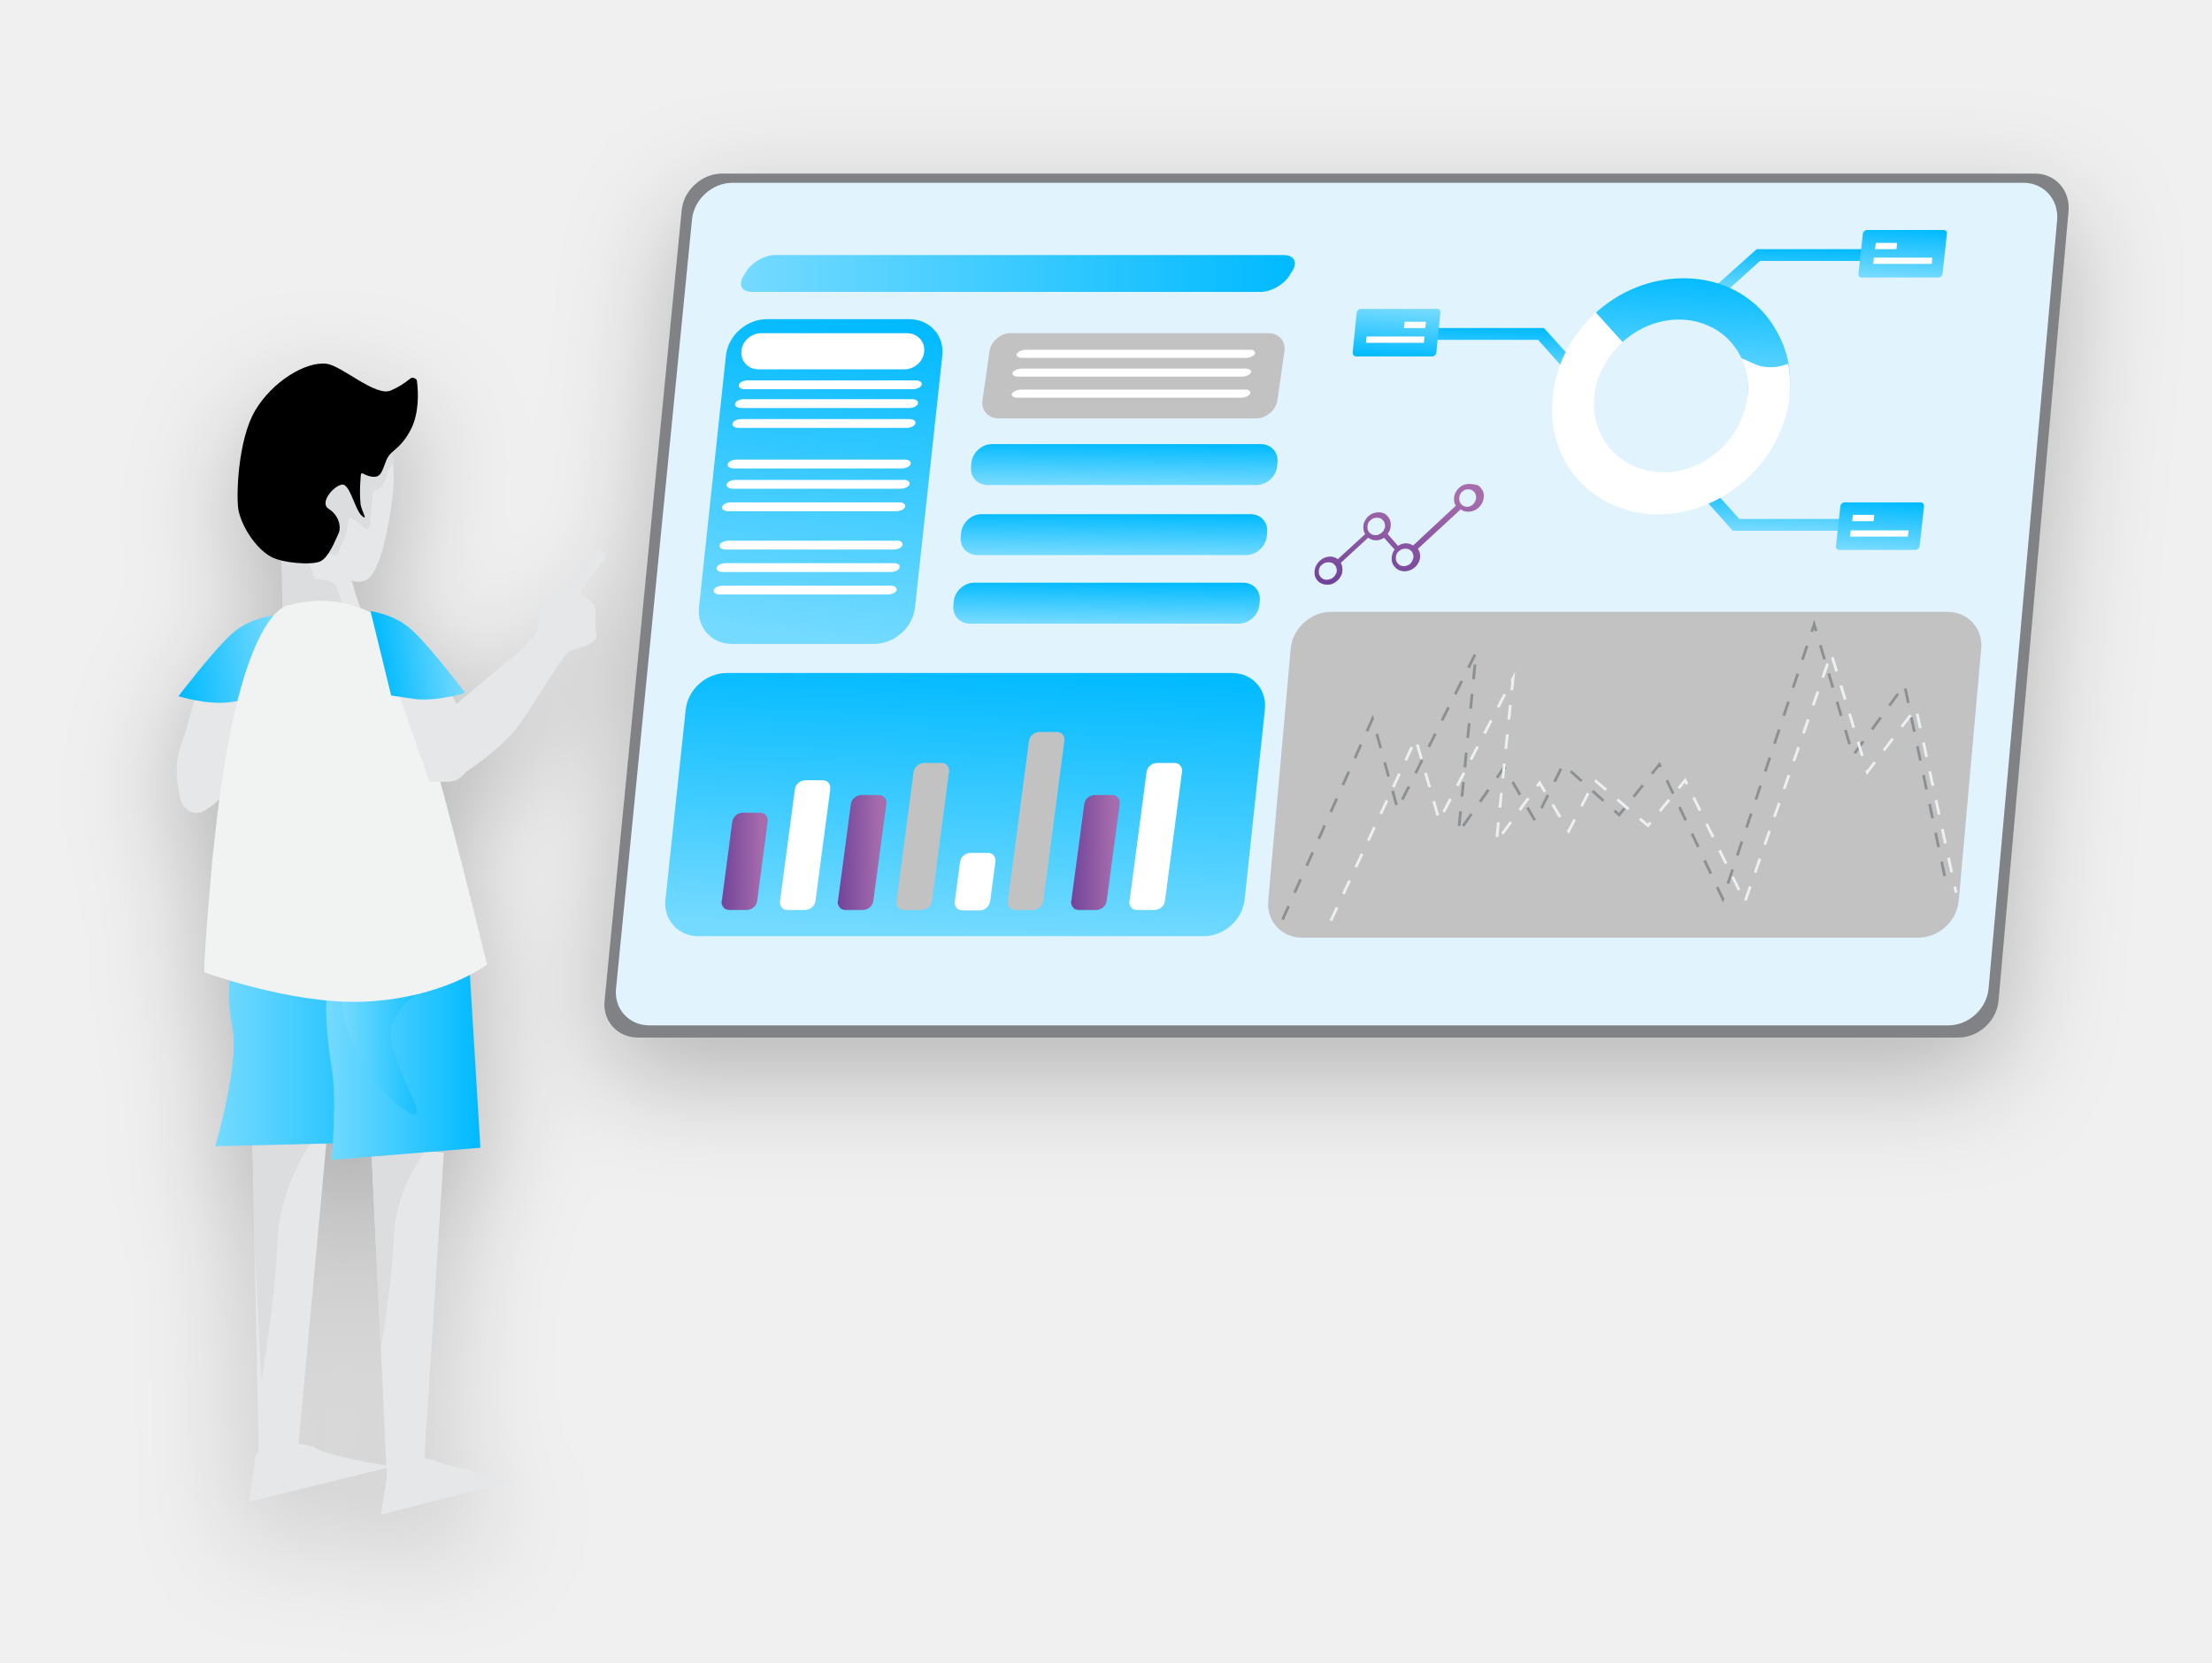
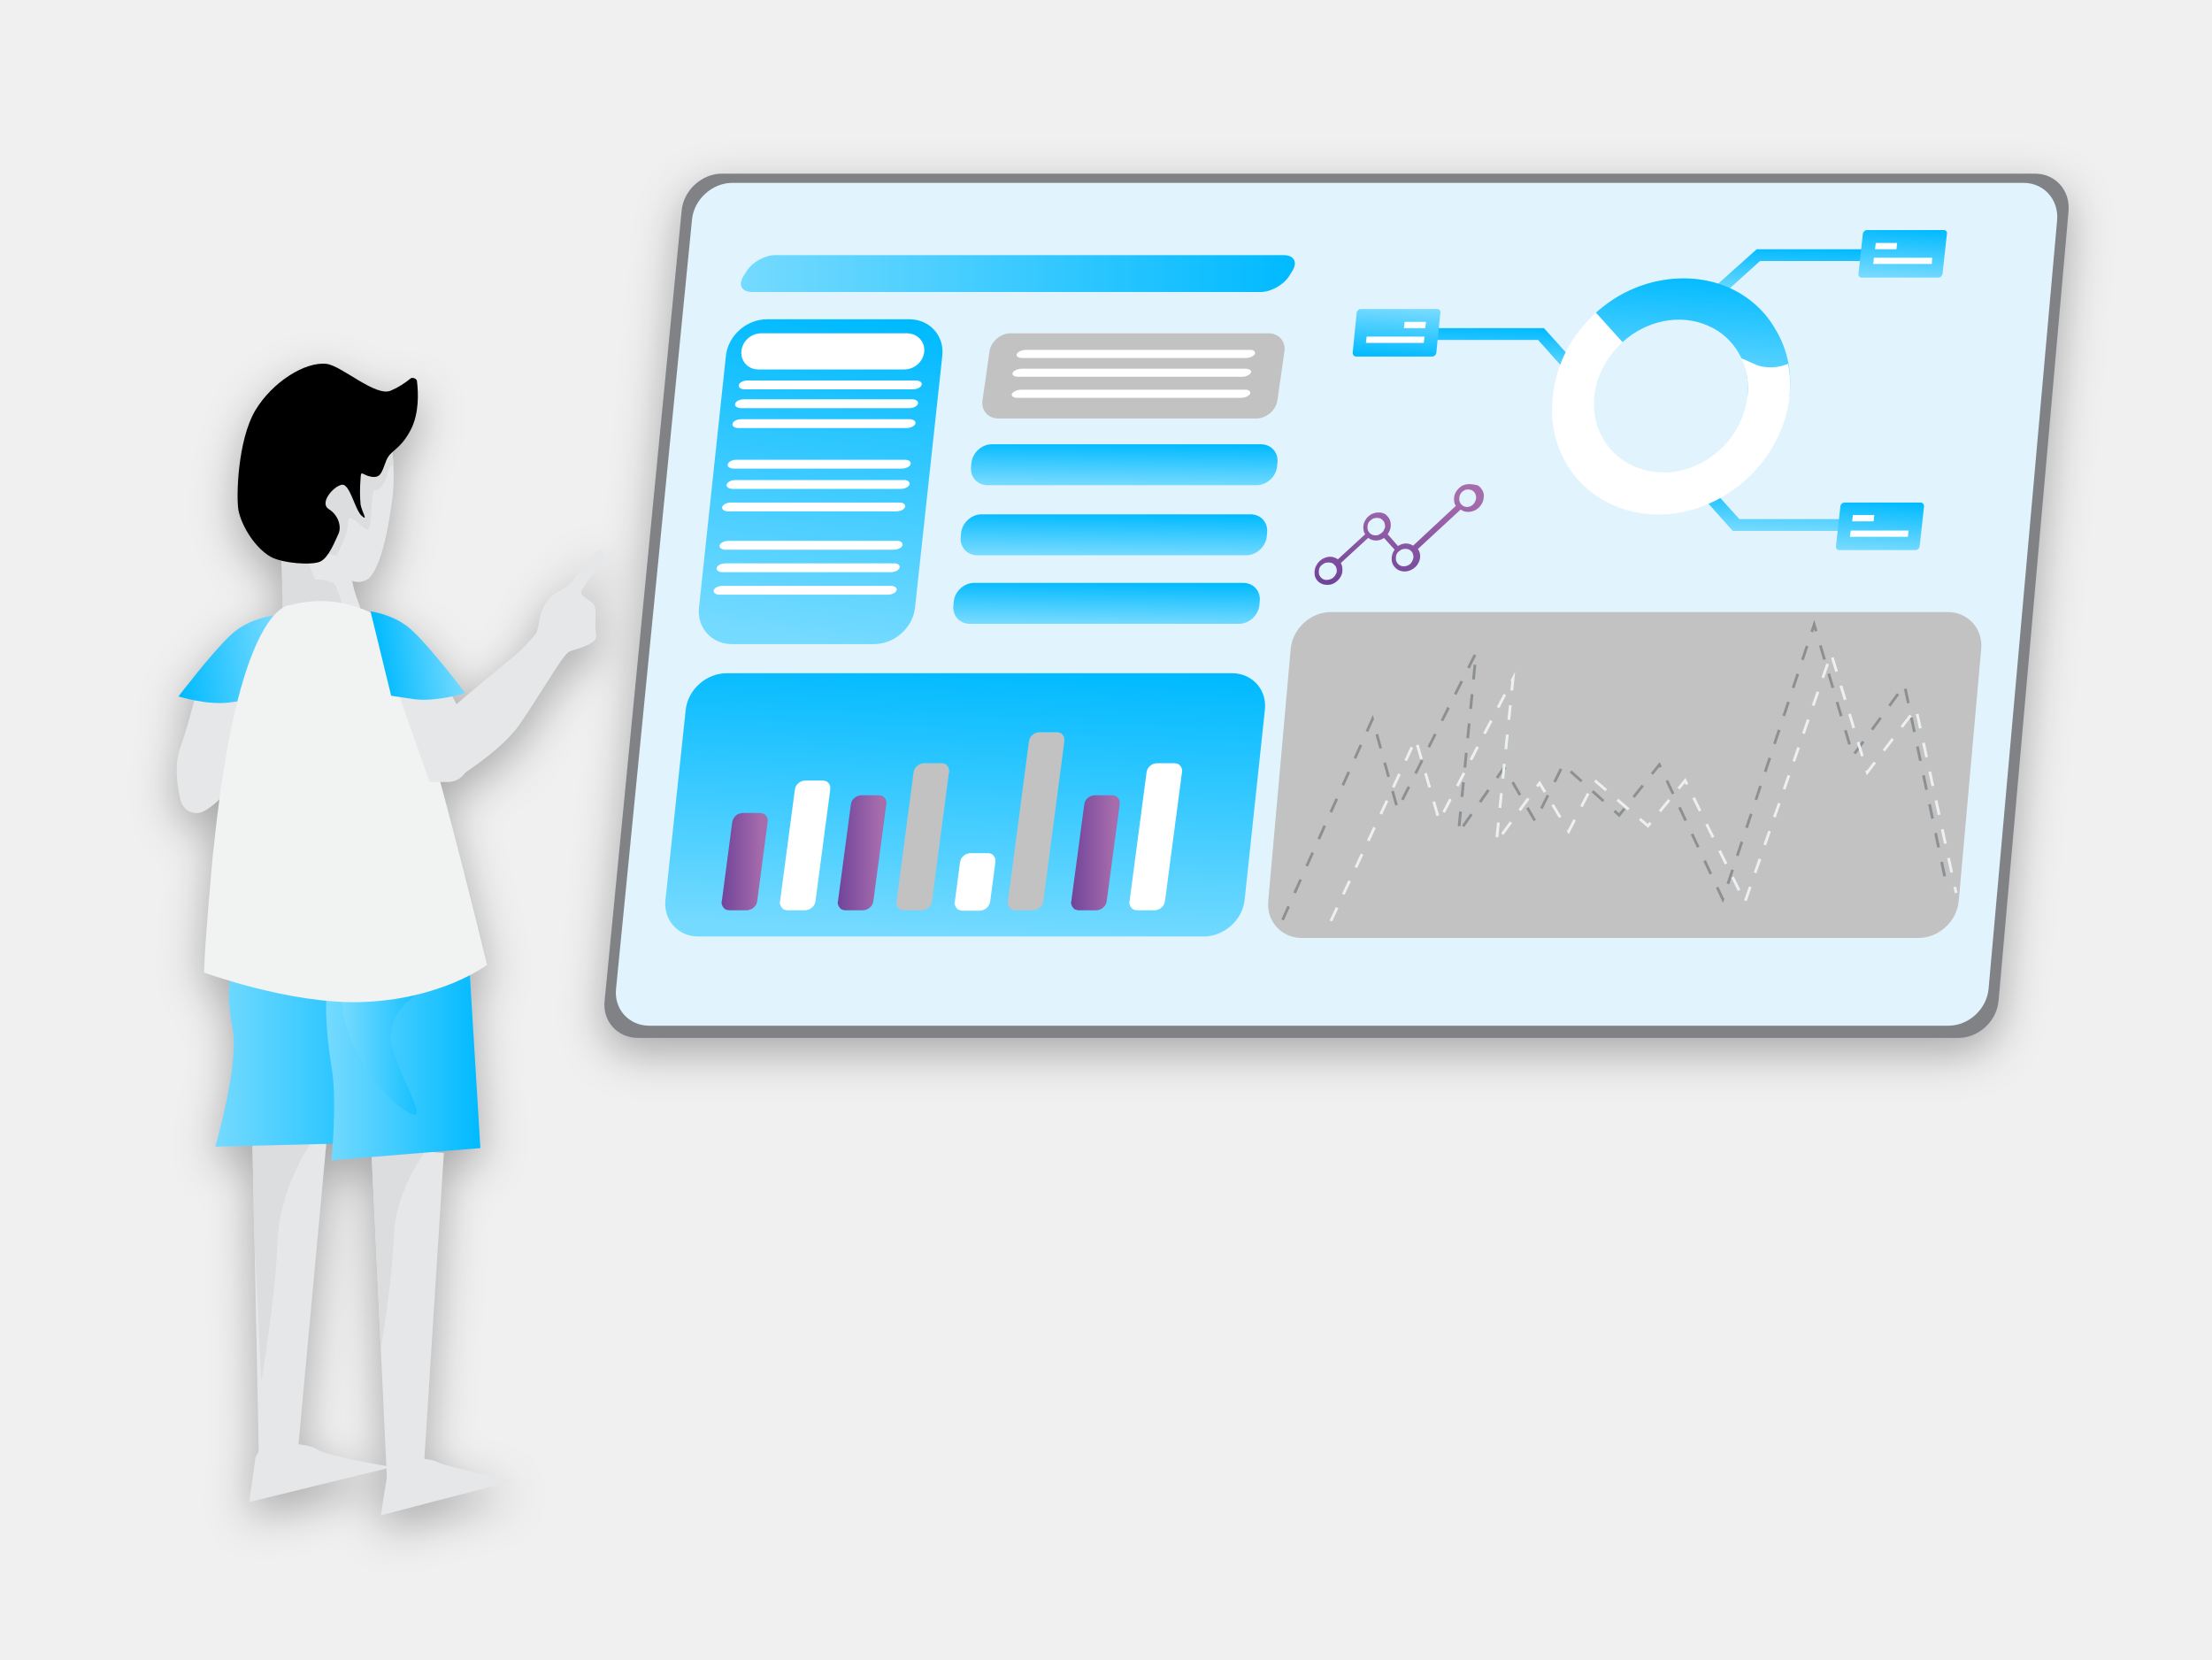
- <svg xmlns="http://www.w3.org/2000/svg" width="600" height="451" viewBox="0 0 600 451" fill="none">
+ <svg xmlns="http://www.w3.org/2000/svg" width="600" height="450" viewBox="0 0 600 450" fill="none">
  <g filter="url(#filter0_d)">
    <path d="M542.1 271.5C541.6 277 536.7 281.5 531.2 281.5H173C167.5 281.5 163.4 277 164 271.5L184.9 57.1C185.4 51.6 190.4 47.1 195.8 47.1H552C557.5 47.1 561.5 51.6 561.1 57.1L542.1 271.5Z" fill="#808285" />
    <path d="M539.4 268.2C538.9 273.7 534 278.2 528.5 278.2H176.1C170.6 278.2 166.5 273.7 167.1 268.2L187.7 59.6C188.2 54.1 193.2 49.6 198.6 49.6H548.9C554.4 49.6 558.4 54.1 558 59.6L539.4 268.2Z" fill="#E1F4FD" />
    <path d="M68.2 194.9C68.2 194.9 63.5 212.3 60.2 216.1C58.8 217.6 57.3 218.9 55.5 219.9C54.5 220.5 53.4 220.7 52.3 220.4C51.2 220.2 50.3 219.5 49.6 218.5C49.3 218 49 217.4 48.9 216.8C48 212.8 47.3 207.4 48.8 203.1C48.9 202.8 49 202.5 49.1 202.2C49.9 199.8 50.6 197.7 51.1 195.8C52.2 192 52.8 189.6 52.8 189.6L62.2 186.3L62.8 187.2L68.2 194.9Z" fill="#E6E7E8" />
    <path d="M74.2 166.9C69.4 167.7 65.3 169.6 62.5 172.3C57.3 177.2 48.4 188.9 48.4 188.9C48.4 188.9 56.5 191.4 62.5 190.5L68.5 189.6L74.2 166.9Z" fill="url(#paint0_linear)" />
    <path d="M467.2 80.001L465.2 77.701L476.5 67.601H511.8L511.4 70.801H477.4L467.2 80.001Z" fill="url(#paint1_linear)" />
    <path d="M527.2 62.4H506.4C505.9 62.4 505.4 62.8 505.3 63.4L504.1 74.3C504 74.8 504.4 75.3 505 75.3H525.8C526.3 75.3 526.8 74.9 526.9 74.3L528.1 63.4C528.2 62.8 527.8 62.4 527.2 62.4Z" fill="url(#paint2_linear)" />
    <path d="M514.6 65.9H508.8L508.6 67.6H514.4L514.6 65.9Z" fill="white" />
    <path d="M524.1 69.9H508.3L508.1 71.6H524L524.1 69.9Z" fill="white" />
    <path d="M425.4 101.4L427.9 99.1L418.8 89H383.6L383.3 92.2H417.2L425.4 101.4Z" fill="url(#paint3_linear)" />
    <path d="M367.8 96.701H388.5C389 96.701 389.5 96.301 389.6 95.701L390.7 84.801C390.8 84.301 390.4 83.801 389.8 83.801H369.1C368.6 83.801 368.1 84.201 368 84.801L366.9 95.701C366.9 96.201 367.3 96.701 367.8 96.701Z" fill="url(#paint4_linear)" />
    <path d="M380.8 89.001H386.6L386.8 87.301H381L380.8 89.001Z" fill="white" />
    <path d="M370.5 93.001H386.2L386.4 91.301H370.7L370.5 93.001Z" fill="white" />
    <path d="M463.5 131.601L461 133.901L470 144.001H505.2L505.6 140.801H471.8L463.5 131.601Z" fill="url(#paint5_linear)" />
    <path d="M521 136.301H500.3C499.8 136.301 499.3 136.701 499.2 137.301L498 148.201C497.9 148.701 498.3 149.201 498.9 149.201H519.6C520.1 149.201 520.6 148.801 520.7 148.201L521.9 137.301C521.9 136.801 521.5 136.301 521 136.301Z" fill="url(#paint6_linear)" />
    <path d="M508.4 139.7H502.6L502.4 141.4H508.2L508.4 139.7Z" fill="white" />
    <path d="M517.7 143.9H502L501.8 145.6H517.5L517.7 143.9Z" fill="white" />
    <path d="M451.1 128.1L449.9 139.4C442 139.4 434.7 136.5 429.3 131.2C424 125.9 421 118.6 421 110.8C421 109.7 421.1 108.5 421.2 107.4C421.6 103.2 422.9 99 424.9 95.1C426.9 91.2 429.7 87.7 433 84.7L440.2 92.7C437 95.6 434.6 99.3 433.3 103.3C432.1 107.3 432 111.5 433.2 115.3C434.4 119.1 436.7 122.3 439.9 124.6C443.1 126.9 447 128.1 451.1 128.1Z" fill="white" />
    <path d="M485.4 107.4H474C474.4 103.3 473.7 99.3 471.7 95.9C469.8 92.5 466.8 89.8 463.2 88.3C459.6 86.7 455.4 86.3 451.3 87.1C447.2 87.9 443.3 89.9 440.1 92.8L432.9 84.8C437.9 80.3 443.9 77.3 450.3 76.1C456.7 74.9 463.1 75.5 468.7 77.9C474.3 80.3 478.9 84.4 481.8 89.7C484.9 94.9 486.1 101.1 485.4 107.4Z" fill="url(#paint7_linear)" />
    <path d="M485.4 107.4C484.5 115.9 480.2 124.1 473.5 130.1C466.8 136.1 458.3 139.5 449.8 139.5L451 128.2C455.1 128.2 459.3 127 463 124.7C466 122.8 468.6 120.3 470.5 117.3C472.4 114.3 473.6 111 474 107.6L485.4 107.4Z" fill="white" />
    <path d="M485.4 107.4C484.5 115.6 480.5 123.5 474.2 129.5C467.9 135.5 459.8 139 451.5 139.5C443.3 139.9 435.5 137.2 429.8 131.9C424.1 126.6 420.9 119.1 421 110.9C421.8 111.7 422.5 112.5 423.2 113.4C424.8 115.9 426 118.6 426.9 121.5C427.6 124 428.7 126.3 430.3 128.3C431.5 129.5 432.9 130.5 434.4 131.3C439.2 133.7 444.9 134.3 450.6 133C453.4 132.4 456.1 131.2 458.5 129.5C460.3 128.2 461.9 126.6 463.1 124.7C467.8 121.8 471.3 117.3 473 112.2C474.7 107.1 474.5 101.7 472.3 97.2C474.1 97.8 475.6 98.8 477.4 99.3C479.9 99.9 482.5 99.7 485 98.7C485.6 101.4 485.7 104.4 485.4 107.4Z" fill="white" />
    <path d="M248.2 164.8C247.6 170.3 242.6 174.7 237.1 174.7H198.5C193 174.7 189 170.2 189.6 164.8L196.9 96.5C197.5 91 202.5 86.6 208 86.6H246.7C252.2 86.6 256.2 91.1 255.6 96.5L248.2 164.8Z" fill="url(#paint8_linear)" />
    <path d="M346.5 108.6C346.1 111.3 343.5 113.5 340.8 113.5H270.8C268 113.5 266.1 111.3 266.5 108.6L268.4 95.3C268.8 92.6 271.4 90.4 274.1 90.4H344.1C346.9 90.4 348.8 92.6 348.4 95.3L346.5 108.6Z" fill="#C2C2C2" />
    <path d="M531.3 244.4C530.8 249.9 525.9 254.4 520.4 254.4H353.1C347.6 254.4 343.5 249.9 344 244.4L350.1 176C350.6 170.5 355.5 166 361 166H528.3C533.8 166 537.9 170.5 537.4 176L531.3 244.4Z" fill="#C2C2C2" />
    <path d="M349.6 75C348.1 77.3 344.7 79.2 342 79.2H204C201.2 79.2 200.2 77.3 201.6 75L202.6 73.4C204.1 71.1 207.5 69.2 210.2 69.2H348.2C351 69.2 352 71.1 350.6 73.4L349.6 75Z" fill="url(#paint9_linear)" />
    <path d="M346.4 126.6C346.1 129.3 343.6 131.6 340.9 131.6H267.9C265.1 131.6 263.1 129.4 263.4 126.6L263.5 125.5C263.8 122.8 266.3 120.5 269 120.5H342C344.8 120.5 346.8 122.7 346.5 125.5L346.4 126.6Z" fill="url(#paint10_linear)" />
    <path d="M340.4 96C340.1 96.6 339 97.1 337.9 97.1H277.3C276.2 97.1 275.5 96.6 275.8 96C276.1 95.4 277.2 94.9 278.3 94.9H338.9C340 94.8 340.6 95.3 340.4 96Z" fill="white" />
    <path d="M339.3 101.1C339 101.7 337.9 102.2 336.8 102.2H276.2C275.1 102.2 274.4 101.7 274.7 101.1C275 100.5 276.1 100 277.2 100H337.8C338.9 100 339.6 100.5 339.3 101.1Z" fill="white" />
    <path d="M339.1 106.8C338.8 107.4 337.7 107.9 336.6 107.9H276C274.9 107.9 274.2 107.4 274.5 106.8C274.8 106.2 275.9 105.7 277 105.7H337.6C338.6 105.6 339.3 106.1 339.1 106.8Z" fill="white" />
    <path d="M250.7 95.3C250.5 98 248.1 100.2 245.3 100.2H205.7C202.9 100.2 200.9 98 201.1 95.3C201.3 92.6 203.7 90.4 206.5 90.4H246C248.8 90.4 250.9 92.6 250.7 95.3Z" fill="white" />
    <path d="M250 104.4C249.8 105.1 248.7 105.6 247.6 105.6H202C200.9 105.6 200.2 105 200.4 104.4C200.6 103.7 201.7 103.2 202.8 103.2H248.4C249.5 103.2 250.2 103.7 250 104.4Z" fill="white" />
    <path d="M247 125.9C246.8 126.6 245.7 127.1 244.6 127.1H199C197.9 127.1 197.2 126.5 197.4 125.9C197.6 125.2 198.7 124.7 199.8 124.7H245.4C246.5 124.7 247.2 125.2 247 125.9Z" fill="white" />
    <path d="M246.7 131.4C246.5 132.1 245.4 132.6 244.3 132.6H198.7C197.6 132.6 196.9 132 197.1 131.4C197.3 130.7 198.4 130.2 199.5 130.2H245C246.1 130.1 246.9 130.7 246.7 131.4Z" fill="white" />
    <path d="M245.5 137.5C245.3 138.2 244.2 138.7 243.1 138.7H197.5C196.4 138.7 195.7 138.1 195.9 137.5C196.1 136.8 197.2 136.3 198.3 136.3H243.9C245 136.3 245.7 136.8 245.5 137.5Z" fill="white" />
    <path d="M244.8 147.9C244.6 148.6 243.5 149.1 242.4 149.1H196.8C195.7 149.1 195 148.5 195.2 147.9C195.4 147.2 196.5 146.7 197.6 146.7H243.2C244.2 146.6 245 147.2 244.8 147.9Z" fill="white" />
    <path d="M244 154C243.8 154.7 242.7 155.2 241.6 155.2H196C194.9 155.2 194.2 154.6 194.4 154C194.6 153.3 195.7 152.8 196.8 152.8H242.4C243.5 152.7 244.2 153.3 244 154Z" fill="white" />
    <path d="M243.2 160.1C243 160.8 241.9 161.3 240.8 161.3H195.2C194.1 161.3 193.4 160.7 193.6 160.1C193.8 159.4 194.9 158.9 196 158.9H241.6C242.6 158.9 243.4 159.4 243.2 160.1Z" fill="white" />
    <path d="M249 109.5C248.8 110.2 247.7 110.7 246.6 110.7H201C199.9 110.7 199.2 110.1 199.4 109.5C199.6 108.8 200.7 108.3 201.8 108.3H247.4C248.5 108.3 249.2 108.9 249 109.5Z" fill="white" />
    <path d="M248.3 114.9C248.1 115.6 247 116.1 245.9 116.1H200.3C199.2 116.1 198.5 115.5 198.7 114.9C198.9 114.2 200 113.7 201.1 113.7H246.7C247.7 113.7 248.5 114.2 248.3 114.9Z" fill="white" />
    <path d="M343.6 145.6C343.3 148.3 340.8 150.6 338.1 150.6H265.1C262.3 150.6 260.3 148.4 260.6 145.6L260.7 144.5C261 141.8 263.5 139.5 266.2 139.5H339.2C342 139.5 344 141.7 343.7 144.5L343.6 145.6Z" fill="url(#paint11_linear)" />
    <path d="M341.6 164.2C341.3 166.9 338.8 169.2 336.1 169.2H263.1C260.3 169.2 258.3 167 258.6 164.2L258.7 163.1C259 160.4 261.5 158.1 264.2 158.1H337.2C340 158.1 342 160.3 341.7 163.1L341.6 164.2Z" fill="url(#paint12_linear)" />
    <path d="M337.6 244.1C337 249.6 332 254 326.5 254H189.4C183.9 254 179.9 249.5 180.5 244.1L186 192.5C186.6 187 191.6 182.6 197.1 182.6H334.2C339.7 182.6 343.7 187.1 343.1 192.5L337.6 244.1Z" fill="url(#paint13_linear)" />
    <path d="M208.2 223.1L205.4 244.4C205.3 245.1 205 245.7 204.5 246.1C204 246.6 203.4 246.8 202.7 246.9H197.8C197.5 246.9 197.2 246.8 196.9 246.7C196.6 246.6 196.4 246.4 196.2 246.1C196 245.9 195.9 245.6 195.8 245.3C195.7 245 195.7 244.7 195.8 244.4L198.6 223.1C198.7 222.4 199 221.8 199.5 221.3C200 220.8 200.6 220.6 201.3 220.5H206.2C206.5 220.5 206.8 220.6 207.1 220.7C207.4 220.8 207.6 221 207.8 221.3C208 221.5 208.1 221.8 208.2 222.1C208.3 222.4 208.2 222.8 208.2 223.1Z" fill="url(#paint14_linear)" />
    <path d="M225.2 214.2L221.2 244.4C221.1 245.1 220.8 245.7 220.3 246.1C219.8 246.6 219.2 246.8 218.5 246.9H213.6C213.3 246.9 213 246.8 212.7 246.7C212.4 246.6 212.2 246.4 212 246.1C211.8 245.9 211.7 245.6 211.6 245.3C211.5 245 211.5 244.7 211.6 244.4L215.6 214.2C215.7 213.5 216 212.9 216.5 212.5C217 212 217.6 211.8 218.3 211.7H223.2C223.5 211.7 223.8 211.8 224.1 211.9C224.4 212 224.6 212.2 224.8 212.5C225 212.7 225.1 213 225.2 213.3C225.2 213.6 225.2 213.9 225.2 214.2Z" fill="white" />
    <path d="M240.4 218.2L236.9 244.4C236.8 245.1 236.5 245.7 236 246.1C235.5 246.6 234.9 246.8 234.2 246.9H229.3C229 246.9 228.7 246.8 228.4 246.7C228.1 246.6 227.9 246.4 227.7 246.1C227.5 245.9 227.4 245.6 227.3 245.3C227.2 245 227.2 244.7 227.3 244.4L230.8 218.2C230.9 217.5 231.2 216.9 231.7 216.5C232.2 216 232.8 215.8 233.5 215.7H238.4C238.7 215.7 239 215.8 239.3 215.9C239.6 216 239.8 216.2 240 216.5C240.2 216.7 240.3 217 240.4 217.3C240.5 217.6 240.5 217.9 240.4 218.2Z" fill="url(#paint15_linear)" />
    <path d="M257.4 209.5L252.8 244.4C252.7 245.1 252.4 245.7 251.9 246.1C251.4 246.6 250.8 246.8 250.1 246.9H245.2C244.9 246.9 244.6 246.8 244.3 246.7C244 246.6 243.8 246.4 243.6 246.1C243.4 245.9 243.3 245.6 243.2 245.3C243.1 245 243.1 244.7 243.2 244.4L247.8 209.5C247.9 208.8 248.2 208.2 248.7 207.8C249.2 207.3 249.8 207.1 250.5 207H255.4C255.7 207 256 207.1 256.3 207.2C256.6 207.3 256.8 207.5 257 207.8C257.2 208 257.3 208.3 257.4 208.6C257.4 208.9 257.5 209.2 257.4 209.5Z" fill="#C2C2C2" />
    <path d="M270 233.8L268.6 244.4C268.5 245.1 268.2 245.7 267.7 246.2C267.2 246.7 266.6 246.9 265.9 247H261C260.7 247 260.4 246.9 260.1 246.8C259.8 246.7 259.6 246.5 259.4 246.2C259.2 246 259.1 245.7 259 245.4C258.9 245.1 258.9 244.8 259 244.5L260.4 233.9C260.5 233.2 260.8 232.6 261.3 232.2C261.8 231.7 262.4 231.5 263.1 231.4H268C268.3 231.4 268.6 231.5 268.9 231.6C269.2 231.7 269.4 231.9 269.6 232.2C269.8 232.4 269.9 232.7 270 233C270 233.2 270 233.5 270 233.8Z" fill="white" />
    <path d="M288.7 201.1L283 244.4C282.9 245.1 282.6 245.7 282.1 246.1C281.6 246.6 281 246.8 280.3 246.9H275.4C275.1 246.9 274.8 246.8 274.5 246.7C274.2 246.6 274 246.4 273.8 246.1C273.6 245.9 273.5 245.6 273.4 245.3C273.3 245 273.3 244.7 273.4 244.4L279.1 201.1C279.2 200.4 279.5 199.8 280 199.4C280.5 198.9 281.1 198.7 281.8 198.6H286.7C287 198.6 287.3 198.7 287.6 198.8C287.9 198.9 288.1 199.1 288.3 199.4C288.5 199.6 288.6 199.9 288.7 200.2C288.7 200.5 288.7 200.8 288.7 201.1Z" fill="#C2C2C2" />
    <path d="M303.7 218.2L300.2 244.4C300.1 245.1 299.8 245.7 299.3 246.1C298.8 246.6 298.2 246.8 297.5 246.9H292.6C292.3 246.9 292 246.8 291.7 246.7C291.4 246.6 291.2 246.4 291 246.1C290.8 245.9 290.7 245.6 290.6 245.3C290.5 245 290.5 244.7 290.6 244.4L294.1 218.2C294.2 217.5 294.5 216.9 295 216.5C295.5 216 296.1 215.8 296.8 215.7H301.7C302 215.7 302.3 215.8 302.6 215.9C302.9 216 303.1 216.2 303.3 216.5C303.5 216.7 303.6 217 303.7 217.3C303.7 217.6 303.7 217.9 303.7 218.2Z" fill="url(#paint16_linear)" />
    <path d="M320.6 209.5L316 244.4C315.9 245.1 315.6 245.7 315.1 246.1C314.6 246.6 314 246.8 313.3 246.9H308.4C308.1 246.9 307.8 246.8 307.5 246.7C307.2 246.6 307 246.4 306.8 246.1C306.6 245.9 306.5 245.6 306.4 245.3C306.3 245 306.3 244.7 306.4 244.4L311 209.5C311.1 208.8 311.4 208.2 311.9 207.8C312.4 207.3 313 207.1 313.7 207H318.6C318.9 207 319.2 207.1 319.5 207.2C319.8 207.3 320 207.5 320.2 207.8C320.4 208 320.5 208.3 320.6 208.6C320.6 208.9 320.7 209.2 320.6 209.5Z" fill="white" />
    <path d="M105 400.2L103.3 411L139.4 401.6C139.4 401.6 121.1 397.9 118.8 396.6C116.5 395.3 109.4 395.5 109.4 395.5L105 400.2Z" fill="#E6E7E8" />
    <path d="M69.3 395.2L67.6 407.4L106.4 397.9C106.4 397.9 88.9 395.1 85.8 393C82.7 390.9 71.3 391.6 71.3 391.6L69.3 395.2Z" fill="#E6E7E8" />
    <path d="M100.7 311.1L103.3 366L105 402.2H114.7L120.4 312.7L114.3 312.2L100.7 311.1Z" fill="#E6E7E8" />
    <path d="M88.5 310.3L80.7 394.7H70.2L68.4 305.9L88.5 310.3Z" fill="#E6E7E8" />
    <path d="M68.4 305.9H68.9L84.7 309.4C82.4 312.9 75.8 323.8 75.3 336.4C74.8 351.5 71 373.9 70.9 374.7L68.9 334.1L68.4 305.9Z" fill="#DCDDDE" />
    <path d="M63.3 262.2C63.3 262.2 60.7 266.9 63.1 279.2C64.9 288.7 58.4 311 58.4 311L90.7 310.2L111.5 303.5L109.7 280.5L90 258L63.3 262.2Z" fill="url(#paint17_linear)" />
    <path d="M100.7 311.1L103.3 366C103.4 365.4 106.4 347.6 106.8 335.5C107.2 323.2 114.9 313 114.9 313L114.3 312.1L100.7 311.1Z" fill="#DCDDDE" />
    <path d="M126.7 252.1L130.3 311.4L89.9 314.7C89.9 314.7 91.5 298.8 90 289.9C86 265.8 91 258.9 91 258.9L96.7 248.4L126.7 252.1Z" fill="url(#paint18_linear)" />
    <path d="M97.8 168.9C97.8 168.9 97.1 171 96.2 173.7C94.7 178.2 92.8 184.2 92.7 184.7C92.5 185.5 86 188.5 86 188.5C86 188.5 81.6 184.4 81.3 184C81 183.6 76.7 171.1 76.7 171.1C76.5 169.5 76.4 167.8 76.6 166.2C76.7 162.1 76.3 152.1 76.3 152.1L74.7 150L78.3 139.5C78.3 139.5 83.3 140.2 87.7 141.8C91.2 143 94.4 144.7 94.4 147C94.1 151.8 97.8 168.9 97.8 168.9Z" fill="#DCDDDE" />
    <path d="M73.9 118.9C74.9 124.8 76.7 130.5 79.2 135.9C80.2 131.8 81.4 127.2 81.4 127.2L92.3 116.4C92.3 116.4 98.9 113.7 101.6 114C102.3 114.1 103.3 114.2 104.2 114.2L84 110.2L73.9 118.9Z" fill="#F5D9DE" />
    <path d="M79.2 135.9C80.8 139.4 82.6 142.7 84.8 145.9C86.4 148.3 88.2 150.7 90 152.9C95.2 158.9 97.4 158 99 157.5C101.8 156.6 104.5 149.4 106.3 136.2C106.8 132.9 106.9 129.5 106.7 126.1C106.6 122.1 105.8 118.1 104.4 114.3H104.3C103.3 114.2 102.4 114.1 101.7 114.1C99 113.8 92.4 116.5 92.4 116.5L81.5 127.3C81.4 127.2 80.2 131.8 79.2 135.9Z" fill="#E6E7E8" />
    <path d="M79.2 135.9C80.8 139.4 82.6 142.7 84.8 145.9C86.4 148.3 88.2 150.7 90 152.9C90.1 152.7 94.3 145.8 94.3 142.2C94.3 138.6 96.7 141.7 99.1 143.4C101.5 145.2 100.2 132.5 101.8 132.9C103.4 133.3 105.1 129.3 105.3 127.9C105.4 127.5 105.5 127.1 105.8 126.8C106 126.5 106.4 126.2 106.7 126C106.6 122 105.8 118 104.4 114.2H104.3C103.3 114.1 102.4 114 101.7 114C99 113.7 92.4 116.4 92.4 116.4L81.5 127.2C81.4 127.2 80.2 131.8 79.2 135.9Z" fill="#DCDDDE" />
    <path d="M97.7 164.7C97.7 164.7 97 165.9 96.1 167.4L93.5 166.5C92.9 163.9 92.1 161.4 91.1 159C90 156.9 85.5 157.2 85.5 157.2L83.5 152.3L87.6 149.9C91.1 150.5 94.3 151.4 94.2 152.7C94.2 155.4 97.7 164.7 97.7 164.7Z" fill="#E6E7E8" />
    <path d="M118.2 266.8C118.2 266.8 102.9 272.8 106.5 284.5C110.2 296.2 117.8 306.6 109 300.6C100.2 294.6 89 275 94.2 266.8C99.5 258.6 118.2 266.8 118.2 266.8Z" fill="url(#paint19_linear)" />
    <path d="M132.1 261.7C132.1 261.7 119.7 271.2 97.6 271.8C78.6 272.3 55.4 263.8 55.4 263.8C55.4 263.8 55.1 261.5 57.3 236.7C57.5 234.3 57.7 231.9 58 229.7C59.1 218.8 60.4 209.8 61.8 202.2C68.8 164.4 78.3 164.2 78.3 164.2L80.1 163.8C87.4 162.1 95.2 163.2 101.8 166.8C103.3 167.6 104.6 168.6 105.7 169.9C112 178.3 132.1 261.7 132.1 261.7Z" fill="#F1F2F2" />
    <path d="M111.3 102.7C111.4 102.6 111.6 102.5 111.8 102.5C112 102.5 112.2 102.5 112.4 102.6C112.6 102.7 112.7 102.8 112.9 102.9C113 103.1 113.1 103.2 113.1 103.4C113.5 106.5 113.7 112.2 111.4 116.6C108.4 122.3 105.9 121.9 104.7 125.1C103.5 128.3 103.2 129.7 100.7 129.3C98.2 128.9 97.9 127.2 97.8 129.9C97.6 132.2 97.6 134.5 97.8 136.8C98.1 138.7 100 141.6 98.1 139.9C96.2 138.2 94.9 130.9 92.6 131.5C90.2 132.1 86.6 136.5 89.2 138.1C91.8 139.7 92.7 142.9 91.8 144.8C90.9 146.7 89.2 151.2 86.9 152.3C84.6 153.4 76.6 152.8 73.4 151C69.2 148.6 65.6 142.8 64.7 138.5C64 134.8 64.5 119.4 69.2 111.4C73.9 103.5 82.9 98 88.6 98.7C92.7 99.2 102.1 107.9 106.1 105.9C108 105.1 109.7 104 111.3 102.7Z" fill="black" />
    <path d="M120.7 198.9C121 203.3 121.6 207.6 122.6 211.9C123.4 211.4 135.7 203.9 140.8 196.7C143.3 193.2 146 188.7 148.5 184.9C151.2 180.6 153.5 177.1 154.5 176.7C156.4 175.9 162.4 174.8 161.7 172C161.1 169.2 162.3 164.8 160.7 163.5C159.1 162.2 157.5 161.7 157.7 160.4C157.9 159.1 164.1 151.8 164.2 151.1C164.2 150.8 164.2 150.5 164 150.2C163.9 149.9 163.6 149.7 163.4 149.5C163.1 149.3 162.8 149.3 162.5 149.3C162.2 149.3 161.9 149.4 161.6 149.6C161.3 149.8 161.1 150.1 160.9 150.3C159.7 151.9 154.9 158.4 153.5 159.3C152.1 160.2 149.8 160.7 147.8 164C145.8 167.3 146.3 170.7 145.3 171.9C143.5 174.1 141.6 176.2 139.4 178C134.9 181.7 127.6 187.7 123.7 191.1C122.7 192 122 192.7 121.5 193.1C120.8 194.1 120.6 196.3 120.7 198.9Z" fill="#E6E7E8" />
    <path d="M119.5 183.4C119.5 183.4 127.3 196 128 201C128.3 204.1 127.8 207 126.6 209C125.4 211 123.6 212.1 121.5 212.1H116.5L107.3 185.8L112 177.1L119.5 183.4Z" fill="#E6E7E8" />
    <path d="M100.5 165.8C105.3 166.6 109.4 168.6 112.1 171.3C117.3 176.2 126.2 188 126.2 188C126.2 188 118.1 190.5 112.1 189.6L106.1 188.7L100.5 165.8Z" fill="url(#paint20_linear)" />
    <path d="M398.5 131.3C397.8 131.3 397.1 131.5 396.5 131.8C395.9 132.2 395.4 132.7 395 133.3C394.6 133.9 394.4 134.6 394.4 135.3C394.4 136 394.5 136.7 394.9 137.2L383.3 148C382.7 147.6 382 147.4 381.3 147.4C380.6 147.4 379.8 147.7 379.2 148.1L376.4 144.9C376.8 144.3 377.1 143.7 377.2 143C377.3 142.3 377.2 141.6 377 141C376.7 140.4 376.3 139.9 375.8 139.5C375.2 139.1 374.6 139 373.9 139C373.2 139 372.5 139.2 371.9 139.5C371.3 139.9 370.7 140.4 370.4 141C370 141.6 369.8 142.3 369.8 143C369.8 143.7 369.9 144.4 370.3 144.9L362.9 151.7C362.3 151.3 361.6 151 360.8 151C360 151 359.1 151.3 358.4 151.8C357.7 152.3 357.1 153.1 356.8 153.9C356.5 154.7 356.5 155.6 356.7 156.4C357 157.2 357.5 157.8 358.2 158.2C358.9 158.6 359.8 158.7 360.6 158.6C361.5 158.5 362.3 158 362.9 157.4C363.5 156.8 364 156 364.1 155.1C364.2 154.2 364.1 153.4 363.7 152.7L371.1 145.9C371.7 146.3 372.4 146.6 373.2 146.6C374 146.6 374.7 146.4 375.4 145.9L378.3 149.1C377.8 149.7 377.6 150.4 377.5 151.2C377.4 152.2 377.7 153.2 378.4 153.9C379 154.6 380 155 381 155C382 155 383 154.6 383.8 153.9C384.6 153.2 385.1 152.2 385.2 151.2C385.3 150.4 385.1 149.6 384.6 148.9L396.2 138.2C396.7 138.5 397.2 138.8 397.8 138.8C398.4 138.9 399 138.8 399.6 138.6C400.2 138.4 400.7 138.1 401.2 137.6C401.6 137.2 402 136.6 402.2 136.1C402.4 135.5 402.5 134.9 402.5 134.3C402.4 133.7 402.3 133.2 401.9 132.7C401.6 132.2 401.2 131.8 400.7 131.6C399.7 131.4 399.1 131.3 398.5 131.3ZM359.9 157.3C359.4 157.3 359 157.2 358.6 156.9C358.2 156.6 358 156.3 357.8 155.8C357.7 155.4 357.7 154.9 357.8 154.4C357.9 153.9 358.2 153.5 358.6 153.2C359 152.9 359.4 152.6 359.9 152.6C360.4 152.5 360.8 152.6 361.3 152.7C361.7 152.9 362 153.2 362.3 153.6C362.5 154 362.6 154.4 362.6 154.9C362.6 155.2 362.5 155.5 362.3 155.8C362.2 156.1 361.9 156.4 361.7 156.6C361.5 156.8 361.2 157 360.9 157.1C360.5 157.2 360.2 157.3 359.9 157.3ZM373.1 145.2C372.6 145.2 372.2 145.1 371.8 144.8C371.4 144.5 371.2 144.2 371 143.7C370.9 143.3 370.9 142.8 371 142.3C371.1 141.8 371.4 141.4 371.8 141.1C372.2 140.8 372.6 140.5 373.1 140.5C373.6 140.4 374 140.5 374.4 140.6C374.8 140.8 375.1 141.1 375.4 141.5C375.6 141.9 375.7 142.4 375.7 142.8C375.7 143.1 375.6 143.4 375.4 143.7C375.3 144 375.1 144.3 374.8 144.5C374.6 144.7 374.3 144.9 374 145C373.8 145.2 373.4 145.2 373.1 145.2ZM380.8 153.6C380.3 153.6 379.9 153.5 379.5 153.2C379.1 152.9 378.9 152.6 378.7 152.1C378.6 151.7 378.6 151.2 378.7 150.7C378.8 150.2 379.1 149.8 379.5 149.5C379.9 149.2 380.3 148.9 380.8 148.9C381.3 148.8 381.7 148.9 382.1 149C382.5 149.2 382.9 149.5 383.1 149.9C383.3 150.3 383.4 150.7 383.4 151.2C383.3 151.8 383 152.4 382.6 152.9C382 153.4 381.4 153.6 380.8 153.6ZM398 137.5C397.5 137.5 397.1 137.4 396.7 137.1C396.3 136.8 396.1 136.5 395.9 136C395.8 135.6 395.8 135.1 395.9 134.6C396 134.1 396.3 133.7 396.6 133.4C397 133.1 397.4 132.8 397.8 132.8C398.3 132.7 398.7 132.8 399.1 132.9C399.5 133.1 399.9 133.4 400.1 133.8C400.3 134.2 400.4 134.6 400.4 135.1C400.3 135.7 400.1 136.3 399.6 136.8C399.2 137.2 398.6 137.5 398 137.5Z" fill="url(#paint21_linear)" />
    <path d="M347.9 249.5L372.3 195L379.1 219.5L400.4 177L395.6 225.9L408 208.2L416.4 222.7L424 207.4L439.2 221.1L450.1 207.4L467.3 243.9L492.1 169.4L502.6 205L516.6 185.8L528.2 241.1" stroke="#8D9092" stroke-width="0.75" stroke-miterlimit="10" stroke-dasharray="4 4" />
    <path d="M361 249.8L384 200.5L390.4 222.6L410.4 184.1L405.9 228.4L417.6 212.4L425.5 225.5L432.6 211.7L447 224L457.1 211.7L473.3 244.7L496.7 177.3L506.5 209.5L519.7 192.1L530.6 242.2" stroke="#EDF0F2" stroke-width="0.75" stroke-miterlimit="10" stroke-dasharray="4 4" />
  </g>
  <defs>
-     <filter id="filter0_d" x="-30" y="-20" width="660" height="510" filterUnits="userSpaceOnUse" color-interpolation-filters="sRGB">
+     <filter id="filter0_d" x="-12" y="-8" width="624" height="474" filterUnits="userSpaceOnUse" color-interpolation-filters="sRGB">
      <feFlood flood-opacity="0" result="BackgroundImageFix" />
      <feColorMatrix in="SourceAlpha" type="matrix" values="0 0 0 0 0 0 0 0 0 0 0 0 0 0 0 0 0 0 127 0" result="hardAlpha" />
-       <feOffset dy="10" />
-       <feGaussianBlur stdDeviation="15" />
-       <feColorMatrix type="matrix" values="0 0 0 0 0 0 0 0 0 0 0 0 0 0 0 0 0 0 0.25 0" />
+       <feOffset dy="4" />
+       <feGaussianBlur stdDeviation="6" />
+       <feColorMatrix type="matrix" values="0 0 0 0 0 0 0 0 0 0 0 0 0 0 0 0 0 0 0.3 0" />
      <feBlend mode="normal" in2="BackgroundImageFix" result="effect1_dropShadow" />
      <feBlend mode="normal" in="SourceGraphic" in2="effect1_dropShadow" result="shape" />
    </filter>
    <linearGradient id="paint0_linear" x1="75.871" y1="177.615" x2="47.298" y2="182.122" gradientUnits="userSpaceOnUse">
      <stop stop-color="#75DAFF" />
      <stop offset="1" stop-color="#00BAFF" />
    </linearGradient>
    <linearGradient id="paint1_linear" x1="488.223" y1="80.041" x2="488.591" y2="67.139" gradientUnits="userSpaceOnUse">
      <stop stop-color="#75DAFF" />
      <stop offset="1" stop-color="#00BAFF" />
    </linearGradient>
    <linearGradient id="paint2_linear" x1="515.773" y1="75.273" x2="516.565" y2="61.882" gradientUnits="userSpaceOnUse">
      <stop stop-color="#75DAFF" />
      <stop offset="1" stop-color="#00BAFF" />
    </linearGradient>
    <linearGradient id="paint3_linear" x1="405.386" y1="101.463" x2="405.754" y2="88.562" gradientUnits="userSpaceOnUse">
      <stop stop-color="#75DAFF" />
      <stop offset="1" stop-color="#00BAFF" />
    </linearGradient>
    <linearGradient id="paint4_linear" x1="379.234" y1="83.75" x2="378.442" y2="97.135" gradientUnits="userSpaceOnUse">
      <stop stop-color="#75DAFF" />
      <stop offset="1" stop-color="#00BAFF" />
    </linearGradient>
    <linearGradient id="paint5_linear" x1="483.135" y1="143.995" x2="483.503" y2="131.095" gradientUnits="userSpaceOnUse">
      <stop stop-color="#75DAFF" />
      <stop offset="1" stop-color="#00BAFF" />
    </linearGradient>
    <linearGradient id="paint6_linear" x1="509.555" y1="149.23" x2="510.347" y2="135.843" gradientUnits="userSpaceOnUse">
      <stop stop-color="#75DAFF" />
      <stop offset="1" stop-color="#00BAFF" />
    </linearGradient>
    <linearGradient id="paint7_linear" x1="458.518" y1="107.5" x2="460.547" y2="74.189" gradientUnits="userSpaceOnUse">
      <stop stop-color="#75DAFF" />
      <stop offset="1" stop-color="#00BAFF" />
    </linearGradient>
    <linearGradient id="paint8_linear" x1="216.771" y1="173.068" x2="228.599" y2="85.469" gradientUnits="userSpaceOnUse">
      <stop stop-color="#75DAFF" />
      <stop offset="1" stop-color="#00BAFF" />
    </linearGradient>
    <linearGradient id="paint9_linear" x1="200.942" y1="74.241" x2="351.239" y2="74.241" gradientUnits="userSpaceOnUse">
      <stop stop-color="#75DAFF" />
      <stop offset="1" stop-color="#00BAFF" />
    </linearGradient>
    <linearGradient id="paint10_linear" x1="304.87" y1="131.518" x2="305.027" y2="120.138" gradientUnits="userSpaceOnUse">
      <stop stop-color="#75DAFF" />
      <stop offset="1" stop-color="#00BAFF" />
    </linearGradient>
    <linearGradient id="paint11_linear" x1="302.099" y1="150.528" x2="302.255" y2="139.148" gradientUnits="userSpaceOnUse">
      <stop stop-color="#75DAFF" />
      <stop offset="1" stop-color="#00BAFF" />
    </linearGradient>
    <linearGradient id="paint12_linear" x1="300.081" y1="169.156" x2="300.238" y2="157.776" gradientUnits="userSpaceOnUse">
      <stop stop-color="#75DAFF" />
      <stop offset="1" stop-color="#00BAFF" />
    </linearGradient>
    <linearGradient id="paint13_linear" x1="260.181" y1="253.716" x2="263.49" y2="180.526" gradientUnits="userSpaceOnUse">
      <stop stop-color="#75DAFF" />
      <stop offset="1" stop-color="#00BAFF" />
    </linearGradient>
    <linearGradient id="paint14_linear" x1="195.718" y1="233.764" x2="208.214" y2="233.764" gradientUnits="userSpaceOnUse">
      <stop stop-color="#71449A" />
      <stop offset="0.867" stop-color="#A66CAC" />
    </linearGradient>
    <linearGradient id="paint15_linear" x1="227.298" y1="231.29" x2="240.438" y2="231.29" gradientUnits="userSpaceOnUse">
      <stop stop-color="#71449A" />
      <stop offset="0.867" stop-color="#A66CAC" />
    </linearGradient>
    <linearGradient id="paint16_linear" x1="290.529" y1="231.29" x2="303.694" y2="231.29" gradientUnits="userSpaceOnUse">
      <stop stop-color="#71449A" />
      <stop offset="0.867" stop-color="#A66CAC" />
    </linearGradient>
    <linearGradient id="paint17_linear" x1="58.373" y1="284.512" x2="111.499" y2="284.512" gradientUnits="userSpaceOnUse">
      <stop stop-color="#75DAFF" />
      <stop offset="1" stop-color="#00BAFF" />
    </linearGradient>
    <linearGradient id="paint18_linear" x1="88.479" y1="281.505" x2="130.298" y2="281.505" gradientUnits="userSpaceOnUse">
      <stop stop-color="#75DAFF" />
      <stop offset="1" stop-color="#00BAFF" />
    </linearGradient>
    <linearGradient id="paint19_linear" x1="92.898" y1="282.767" x2="118.196" y2="282.767" gradientUnits="userSpaceOnUse">
      <stop stop-color="#75DAFF" />
      <stop offset="1" stop-color="#00BAFF" />
    </linearGradient>
    <linearGradient id="paint20_linear" x1="124.208" y1="175.39" x2="102.531" y2="178.809" gradientUnits="userSpaceOnUse">
      <stop stop-color="#75DAFF" />
      <stop offset="1" stop-color="#00BAFF" />
    </linearGradient>
    <linearGradient id="paint21_linear" x1="378.258" y1="158.808" x2="380.103" y2="130.285" gradientUnits="userSpaceOnUse">
      <stop stop-color="#71449A" />
      <stop offset="0.867" stop-color="#A66CAC" />
    </linearGradient>
  </defs>
</svg>
